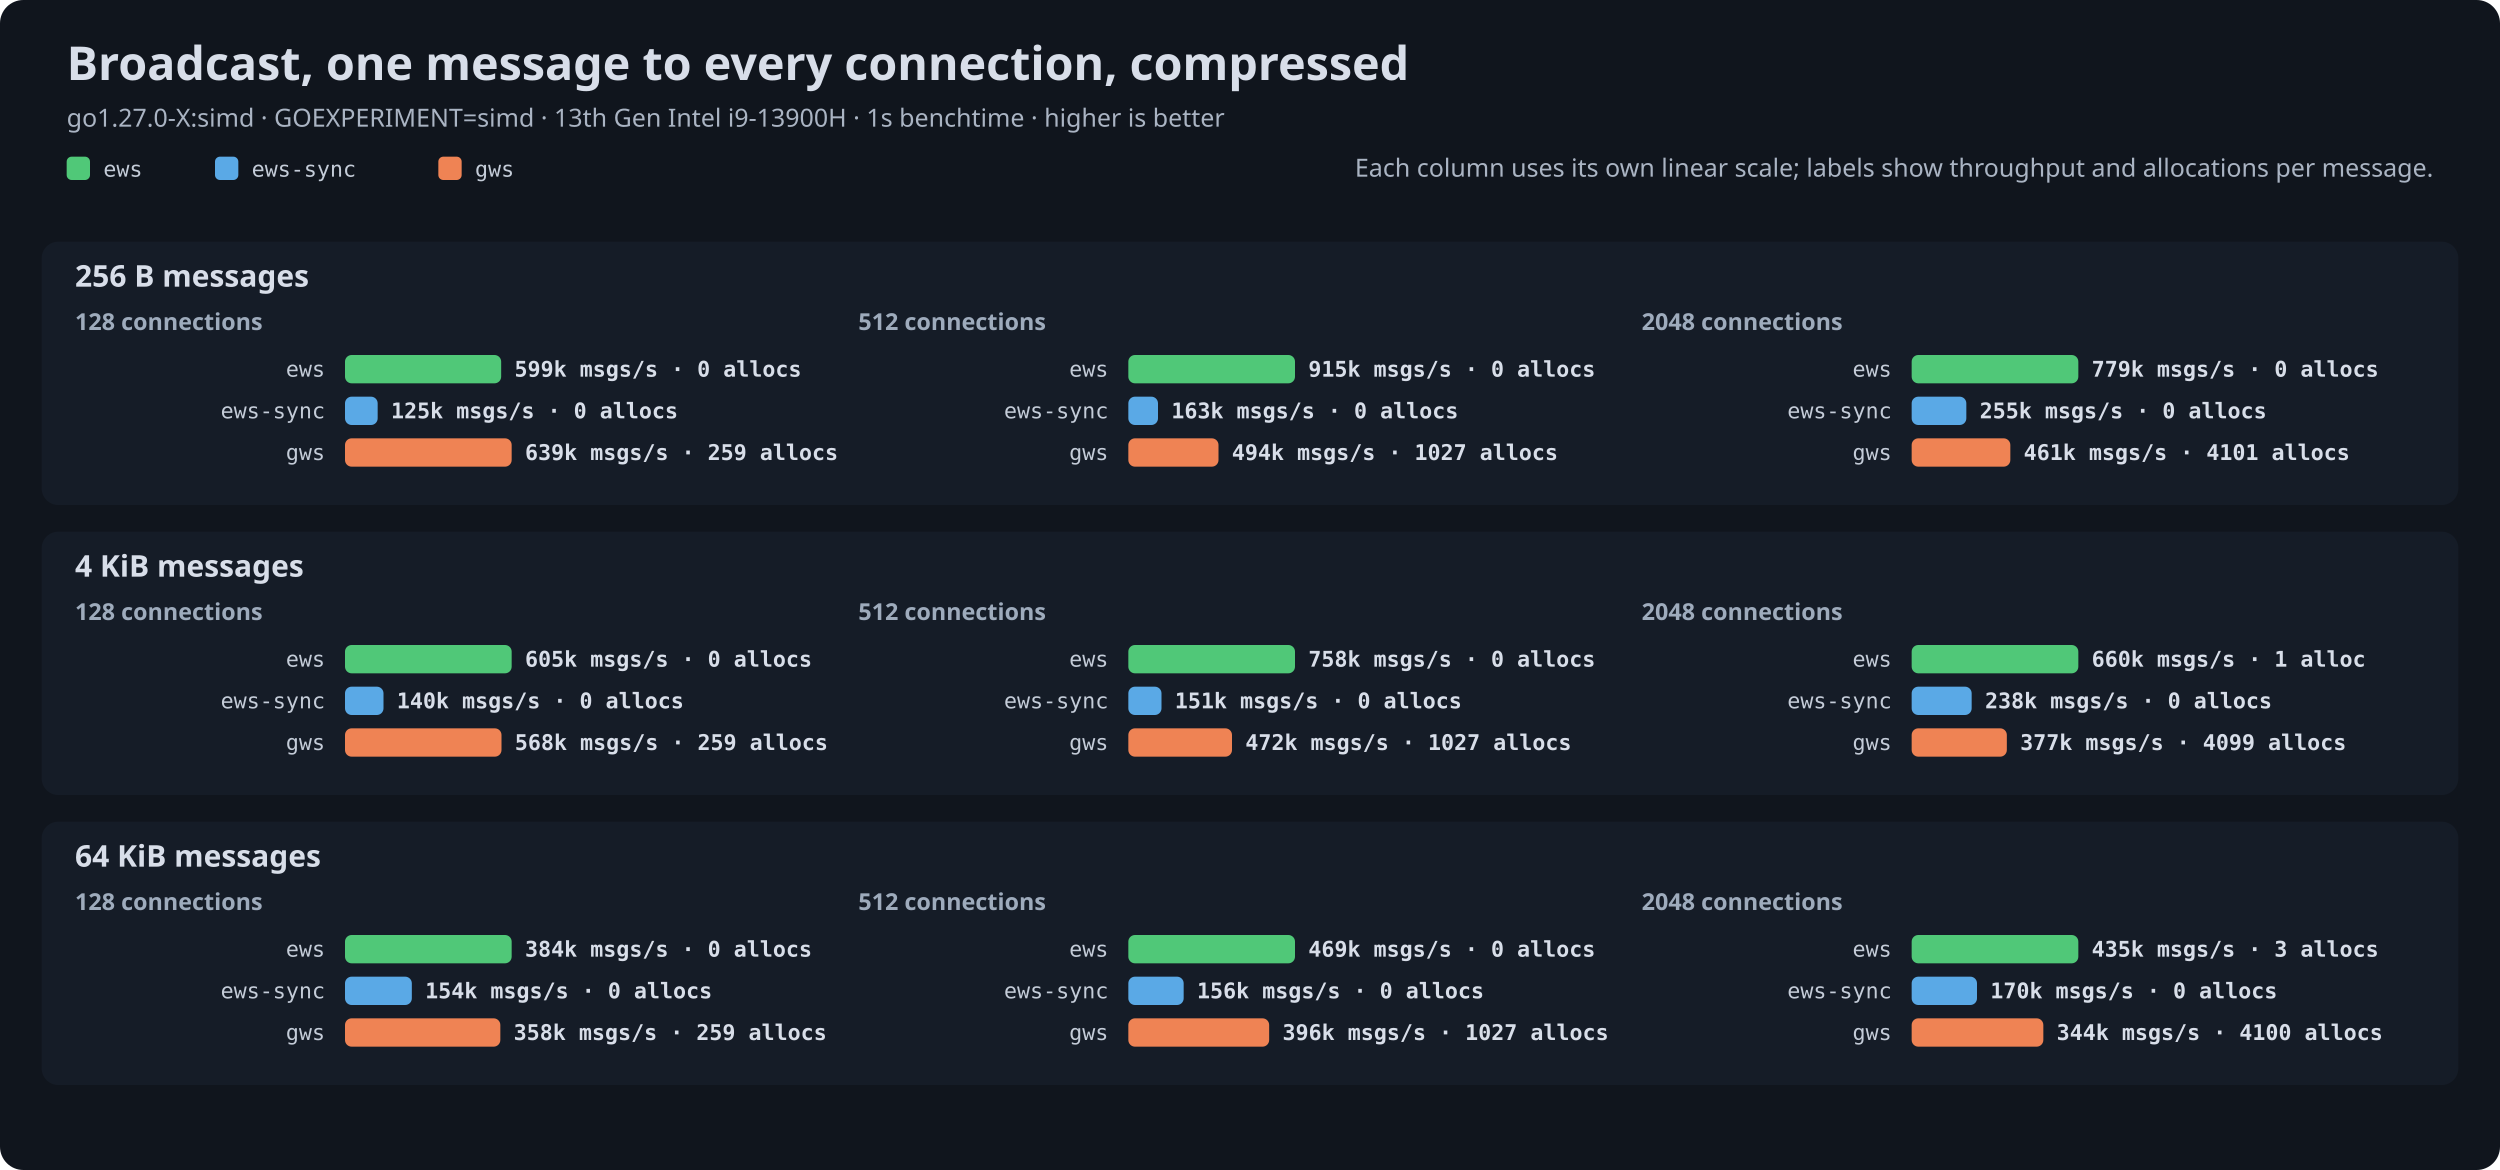
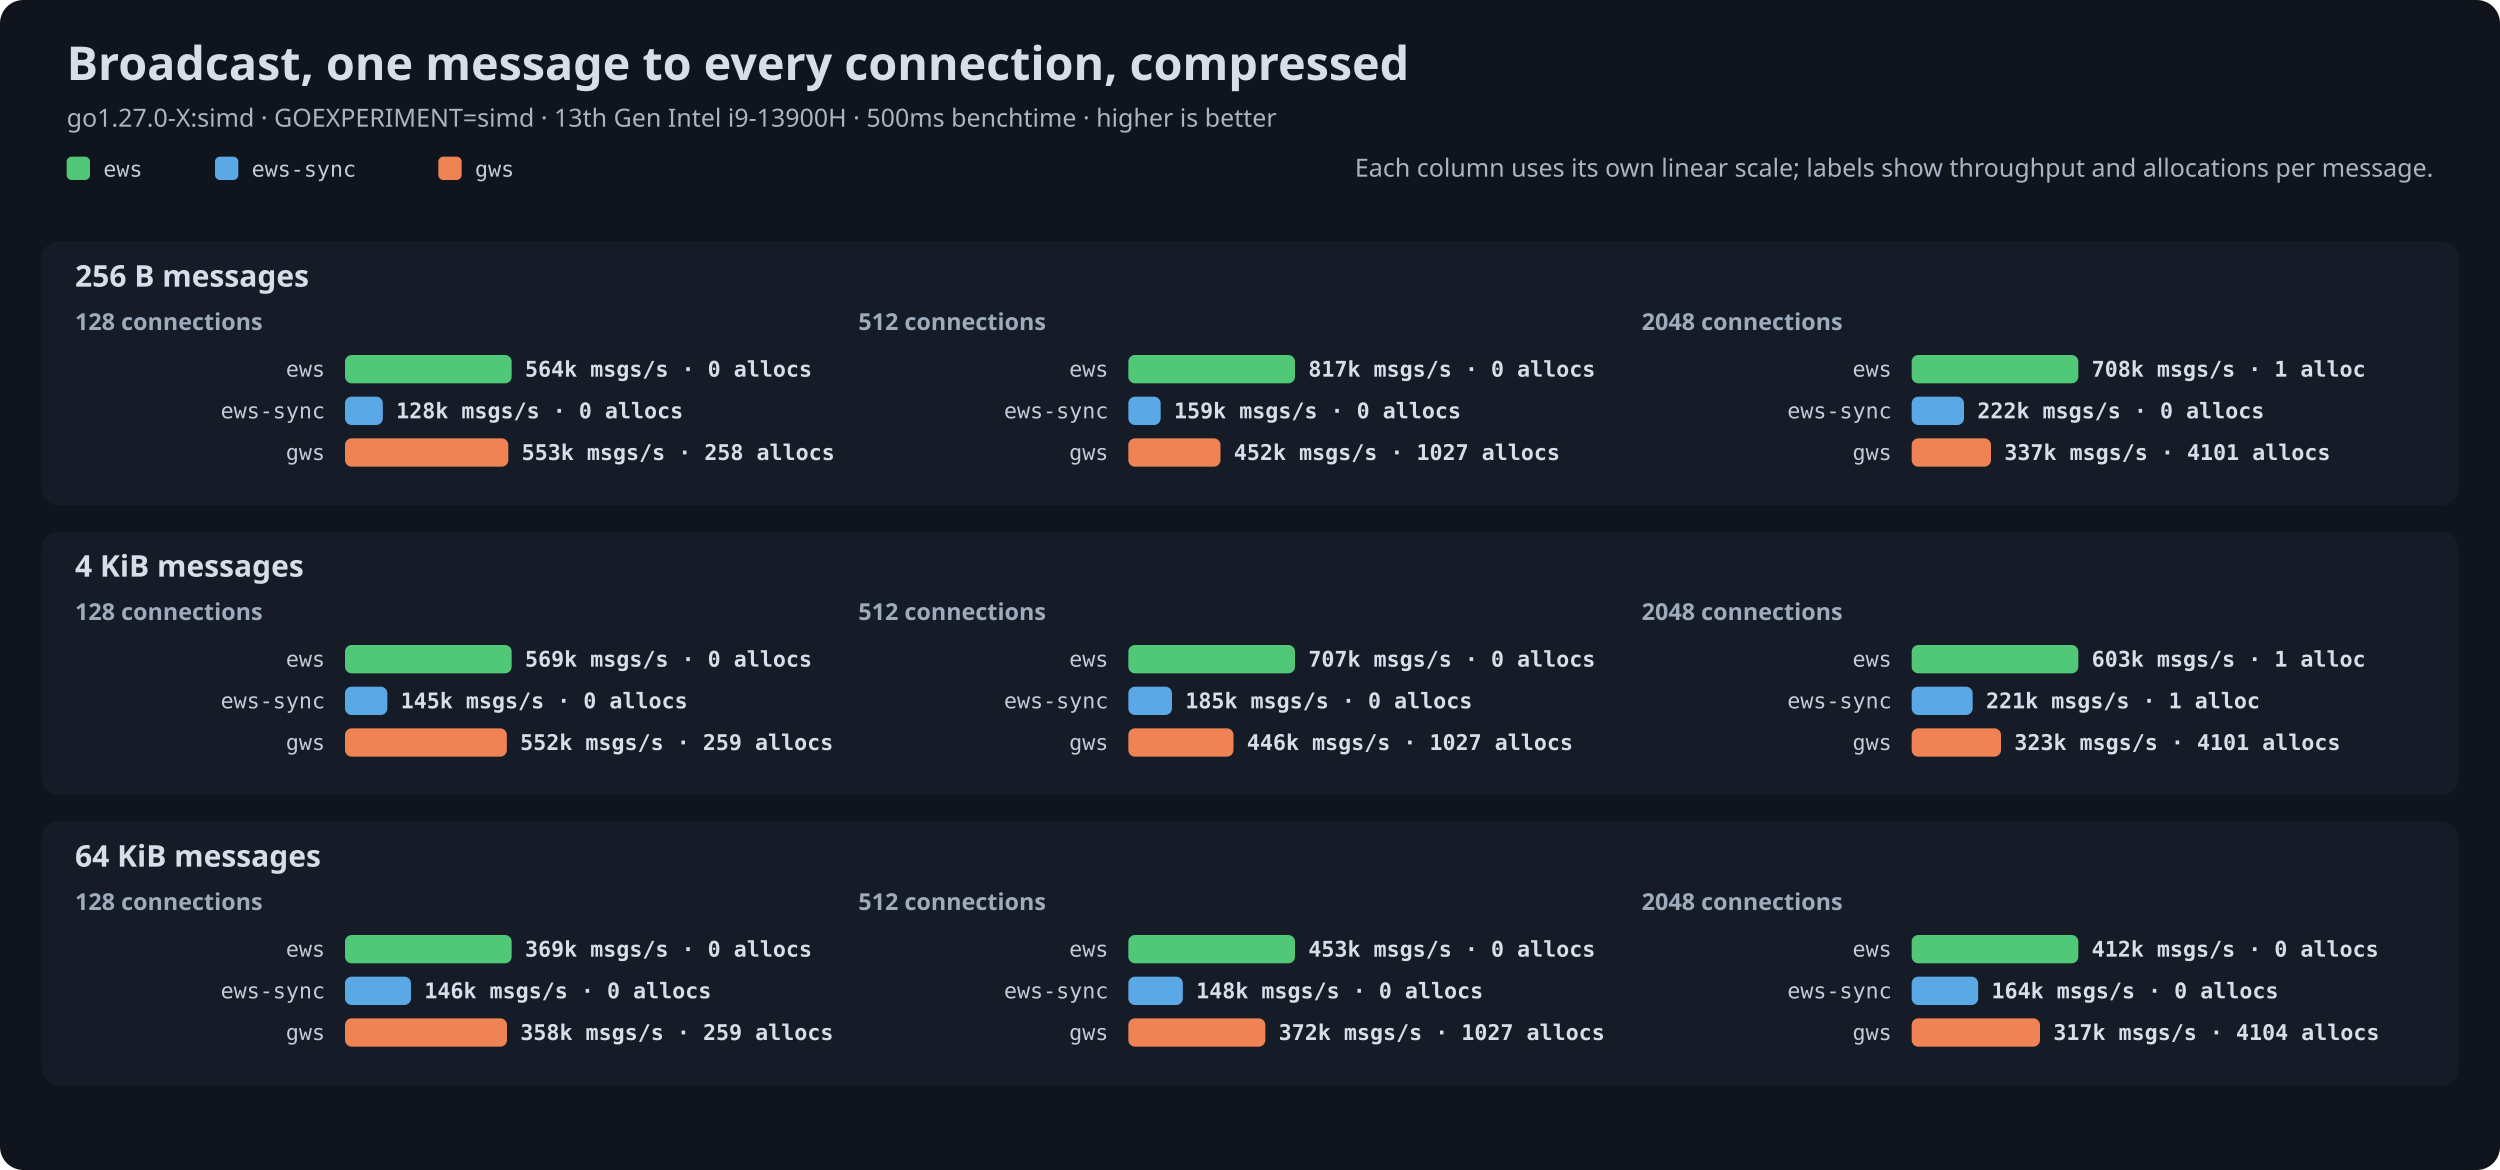
<svg xmlns="http://www.w3.org/2000/svg" width="1500" height="702" viewBox="0 0 1500 702" role="img" aria-labelledby="title desc">
  <style>text{font-family:ui-monospace,SFMono-Regular,Menlo,Consolas,monospace;fill:#d8dee9}.title{font-family:ui-sans-serif,system-ui,sans-serif;font-size:28px;font-weight:700}.subtitle{font-family:ui-sans-serif,system-ui,sans-serif;font-size:15px;fill:#aab4c3}.group{font-family:ui-sans-serif,system-ui,sans-serif;font-size:18px;font-weight:650}.contract{font-family:ui-sans-serif,system-ui,sans-serif;font-size:14px;font-weight:650;fill:#9eabbc}.series{font-size:13px;fill:#c4ccd8}.value{font-size:13px;font-weight:650}.panel{fill:#151c27}</style>
  <rect width="1500" height="702" rx="14" fill="#10151d" />
  <text class="title" x="40" y="48">Broadcast, one message to every connection, compressed</text>
-   <text class="subtitle" x="40" y="76">go1.27.0-X:simd · GOEXPERIMENT=simd · 13th Gen Intel i9-13900H · 1s benchtime · higher is better</text>
+   <text class="subtitle" x="40" y="76">go1.27.0-X:simd · GOEXPERIMENT=simd · 13th Gen Intel i9-13900H · 500ms benchtime · higher is better</text>
  <rect x="40" y="94" width="14" height="14" rx="3" fill="#50c878" />
  <text class="series" x="62" y="106">ews</text>
  <rect x="129" y="94" width="14" height="14" rx="3" fill="#5aa9e6" />
  <text class="series" x="151" y="106">ews-sync</text>
  <rect x="263" y="94" width="14" height="14" rx="3" fill="#ef8354" />
  <text class="series" x="285" y="106">gws</text>
  <text class="subtitle" x="1460" y="106" text-anchor="end">Each column uses its own linear scale; labels show throughput and allocations per message.</text>
  <g transform="translate(0,145)">
    <rect class="panel" x="25" y="0" width="1450" height="158" rx="10" />
    <text class="group" x="45" y="27">256 B messages</text>
    <text class="contract" x="45" y="53">128 connections</text>
    <text class="series" x="195" y="81" text-anchor="end">ews</text>
-     <rect x="207" y="68" width="93.7" height="17" rx="4" fill="#50c878" />
-     <text class="value" x="308.7" y="81">599k msgs/s · 0 allocs</text>
+     <rect x="207" y="68" width="100.0" height="17" rx="4" fill="#50c878" />
+     <text class="value" x="315.0" y="81">564k msgs/s · 0 allocs</text>
    <text class="series" x="195" y="106" text-anchor="end">ews-sync</text>
-     <rect x="207" y="93" width="19.6" height="17" rx="4" fill="#5aa9e6" />
-     <text class="value" x="234.6" y="106">125k msgs/s · 0 allocs</text>
+     <rect x="207" y="93" width="22.7" height="17" rx="4" fill="#5aa9e6" />
+     <text class="value" x="237.7" y="106">128k msgs/s · 0 allocs</text>
    <text class="series" x="195" y="131" text-anchor="end">gws</text>
-     <rect x="207" y="118" width="100.0" height="17" rx="4" fill="#ef8354" />
-     <text class="value" x="315.0" y="131">639k msgs/s · 259 allocs</text>
+     <rect x="207" y="118" width="98.0" height="17" rx="4" fill="#ef8354" />
+     <text class="value" x="313.0" y="131">553k msgs/s · 258 allocs</text>
    <text class="contract" x="515" y="53">512 connections</text>
    <text class="series" x="665" y="81" text-anchor="end">ews</text>
    <rect x="677" y="68" width="100.0" height="17" rx="4" fill="#50c878" />
-     <text class="value" x="785.0" y="81">915k msgs/s · 0 allocs</text>
+     <text class="value" x="785.0" y="81">817k msgs/s · 0 allocs</text>
    <text class="series" x="665" y="106" text-anchor="end">ews-sync</text>
-     <rect x="677" y="93" width="17.8" height="17" rx="4" fill="#5aa9e6" />
-     <text class="value" x="702.8" y="106">163k msgs/s · 0 allocs</text>
+     <rect x="677" y="93" width="19.4" height="17" rx="4" fill="#5aa9e6" />
+     <text class="value" x="704.4" y="106">159k msgs/s · 0 allocs</text>
    <text class="series" x="665" y="131" text-anchor="end">gws</text>
-     <rect x="677" y="118" width="54.1" height="17" rx="4" fill="#ef8354" />
-     <text class="value" x="739.1" y="131">494k msgs/s · 1027 allocs</text>
+     <rect x="677" y="118" width="55.3" height="17" rx="4" fill="#ef8354" />
+     <text class="value" x="740.3" y="131">452k msgs/s · 1027 allocs</text>
    <text class="contract" x="985" y="53">2048 connections</text>
    <text class="series" x="1135" y="81" text-anchor="end">ews</text>
    <rect x="1147" y="68" width="100.0" height="17" rx="4" fill="#50c878" />
-     <text class="value" x="1255.0" y="81">779k msgs/s · 0 allocs</text>
+     <text class="value" x="1255.0" y="81">708k msgs/s · 1 alloc</text>
    <text class="series" x="1135" y="106" text-anchor="end">ews-sync</text>
-     <rect x="1147" y="93" width="32.8" height="17" rx="4" fill="#5aa9e6" />
-     <text class="value" x="1187.8" y="106">255k msgs/s · 0 allocs</text>
+     <rect x="1147" y="93" width="31.4" height="17" rx="4" fill="#5aa9e6" />
+     <text class="value" x="1186.4" y="106">222k msgs/s · 0 allocs</text>
    <text class="series" x="1135" y="131" text-anchor="end">gws</text>
-     <rect x="1147" y="118" width="59.2" height="17" rx="4" fill="#ef8354" />
-     <text class="value" x="1214.2" y="131">461k msgs/s · 4101 allocs</text>
+     <rect x="1147" y="118" width="47.6" height="17" rx="4" fill="#ef8354" />
+     <text class="value" x="1202.6" y="131">337k msgs/s · 4101 allocs</text>
  </g>
  <g transform="translate(0,319)">
    <rect class="panel" x="25" y="0" width="1450" height="158" rx="10" />
    <text class="group" x="45" y="27">4 KiB messages</text>
    <text class="contract" x="45" y="53">128 connections</text>
    <text class="series" x="195" y="81" text-anchor="end">ews</text>
    <rect x="207" y="68" width="100.0" height="17" rx="4" fill="#50c878" />
-     <text class="value" x="315.0" y="81">605k msgs/s · 0 allocs</text>
+     <text class="value" x="315.0" y="81">569k msgs/s · 0 allocs</text>
    <text class="series" x="195" y="106" text-anchor="end">ews-sync</text>
-     <rect x="207" y="93" width="23.1" height="17" rx="4" fill="#5aa9e6" />
-     <text class="value" x="238.1" y="106">140k msgs/s · 0 allocs</text>
+     <rect x="207" y="93" width="25.4" height="17" rx="4" fill="#5aa9e6" />
+     <text class="value" x="240.4" y="106">145k msgs/s · 0 allocs</text>
    <text class="series" x="195" y="131" text-anchor="end">gws</text>
-     <rect x="207" y="118" width="93.9" height="17" rx="4" fill="#ef8354" />
-     <text class="value" x="308.9" y="131">568k msgs/s · 259 allocs</text>
+     <rect x="207" y="118" width="97.1" height="17" rx="4" fill="#ef8354" />
+     <text class="value" x="312.1" y="131">552k msgs/s · 259 allocs</text>
    <text class="contract" x="515" y="53">512 connections</text>
    <text class="series" x="665" y="81" text-anchor="end">ews</text>
    <rect x="677" y="68" width="100.0" height="17" rx="4" fill="#50c878" />
-     <text class="value" x="785.0" y="81">758k msgs/s · 0 allocs</text>
+     <text class="value" x="785.0" y="81">707k msgs/s · 0 allocs</text>
    <text class="series" x="665" y="106" text-anchor="end">ews-sync</text>
-     <rect x="677" y="93" width="19.9" height="17" rx="4" fill="#5aa9e6" />
-     <text class="value" x="704.9" y="106">151k msgs/s · 0 allocs</text>
+     <rect x="677" y="93" width="26.2" height="17" rx="4" fill="#5aa9e6" />
+     <text class="value" x="711.2" y="106">185k msgs/s · 0 allocs</text>
    <text class="series" x="665" y="131" text-anchor="end">gws</text>
-     <rect x="677" y="118" width="62.2" height="17" rx="4" fill="#ef8354" />
-     <text class="value" x="747.2" y="131">472k msgs/s · 1027 allocs</text>
+     <rect x="677" y="118" width="63.1" height="17" rx="4" fill="#ef8354" />
+     <text class="value" x="748.1" y="131">446k msgs/s · 1027 allocs</text>
    <text class="contract" x="985" y="53">2048 connections</text>
    <text class="series" x="1135" y="81" text-anchor="end">ews</text>
    <rect x="1147" y="68" width="100.0" height="17" rx="4" fill="#50c878" />
-     <text class="value" x="1255.0" y="81">660k msgs/s · 1 alloc</text>
+     <text class="value" x="1255.0" y="81">603k msgs/s · 1 alloc</text>
    <text class="series" x="1135" y="106" text-anchor="end">ews-sync</text>
-     <rect x="1147" y="93" width="36.0" height="17" rx="4" fill="#5aa9e6" />
-     <text class="value" x="1191.0" y="106">238k msgs/s · 0 allocs</text>
+     <rect x="1147" y="93" width="36.6" height="17" rx="4" fill="#5aa9e6" />
+     <text class="value" x="1191.6" y="106">221k msgs/s · 1 alloc</text>
    <text class="series" x="1135" y="131" text-anchor="end">gws</text>
-     <rect x="1147" y="118" width="57.1" height="17" rx="4" fill="#ef8354" />
-     <text class="value" x="1212.1" y="131">377k msgs/s · 4099 allocs</text>
+     <rect x="1147" y="118" width="53.6" height="17" rx="4" fill="#ef8354" />
+     <text class="value" x="1208.6" y="131">323k msgs/s · 4101 allocs</text>
  </g>
  <g transform="translate(0,493)">
    <rect class="panel" x="25" y="0" width="1450" height="158" rx="10" />
    <text class="group" x="45" y="27">64 KiB messages</text>
    <text class="contract" x="45" y="53">128 connections</text>
    <text class="series" x="195" y="81" text-anchor="end">ews</text>
    <rect x="207" y="68" width="100.0" height="17" rx="4" fill="#50c878" />
-     <text class="value" x="315.0" y="81">384k msgs/s · 0 allocs</text>
+     <text class="value" x="315.0" y="81">369k msgs/s · 0 allocs</text>
    <text class="series" x="195" y="106" text-anchor="end">ews-sync</text>
-     <rect x="207" y="93" width="40.1" height="17" rx="4" fill="#5aa9e6" />
-     <text class="value" x="255.1" y="106">154k msgs/s · 0 allocs</text>
+     <rect x="207" y="93" width="39.6" height="17" rx="4" fill="#5aa9e6" />
+     <text class="value" x="254.6" y="106">146k msgs/s · 0 allocs</text>
    <text class="series" x="195" y="131" text-anchor="end">gws</text>
-     <rect x="207" y="118" width="93.2" height="17" rx="4" fill="#ef8354" />
-     <text class="value" x="308.2" y="131">358k msgs/s · 259 allocs</text>
+     <rect x="207" y="118" width="97.2" height="17" rx="4" fill="#ef8354" />
+     <text class="value" x="312.2" y="131">358k msgs/s · 259 allocs</text>
    <text class="contract" x="515" y="53">512 connections</text>
    <text class="series" x="665" y="81" text-anchor="end">ews</text>
    <rect x="677" y="68" width="100.0" height="17" rx="4" fill="#50c878" />
-     <text class="value" x="785.0" y="81">469k msgs/s · 0 allocs</text>
+     <text class="value" x="785.0" y="81">453k msgs/s · 0 allocs</text>
    <text class="series" x="665" y="106" text-anchor="end">ews-sync</text>
-     <rect x="677" y="93" width="33.2" height="17" rx="4" fill="#5aa9e6" />
-     <text class="value" x="718.2" y="106">156k msgs/s · 0 allocs</text>
+     <rect x="677" y="93" width="32.7" height="17" rx="4" fill="#5aa9e6" />
+     <text class="value" x="717.7" y="106">148k msgs/s · 0 allocs</text>
    <text class="series" x="665" y="131" text-anchor="end">gws</text>
-     <rect x="677" y="118" width="84.5" height="17" rx="4" fill="#ef8354" />
-     <text class="value" x="769.5" y="131">396k msgs/s · 1027 allocs</text>
+     <rect x="677" y="118" width="82.2" height="17" rx="4" fill="#ef8354" />
+     <text class="value" x="767.2" y="131">372k msgs/s · 1027 allocs</text>
    <text class="contract" x="985" y="53">2048 connections</text>
    <text class="series" x="1135" y="81" text-anchor="end">ews</text>
    <rect x="1147" y="68" width="100.0" height="17" rx="4" fill="#50c878" />
-     <text class="value" x="1255.0" y="81">435k msgs/s · 3 allocs</text>
+     <text class="value" x="1255.0" y="81">412k msgs/s · 0 allocs</text>
    <text class="series" x="1135" y="106" text-anchor="end">ews-sync</text>
-     <rect x="1147" y="93" width="39.2" height="17" rx="4" fill="#5aa9e6" />
-     <text class="value" x="1194.2" y="106">170k msgs/s · 0 allocs</text>
+     <rect x="1147" y="93" width="39.9" height="17" rx="4" fill="#5aa9e6" />
+     <text class="value" x="1194.9" y="106">164k msgs/s · 0 allocs</text>
    <text class="series" x="1135" y="131" text-anchor="end">gws</text>
-     <rect x="1147" y="118" width="79.0" height="17" rx="4" fill="#ef8354" />
-     <text class="value" x="1234.0" y="131">344k msgs/s · 4100 allocs</text>
+     <rect x="1147" y="118" width="77.0" height="17" rx="4" fill="#ef8354" />
+     <text class="value" x="1232.0" y="131">317k msgs/s · 4104 allocs</text>
  </g>
</svg>
